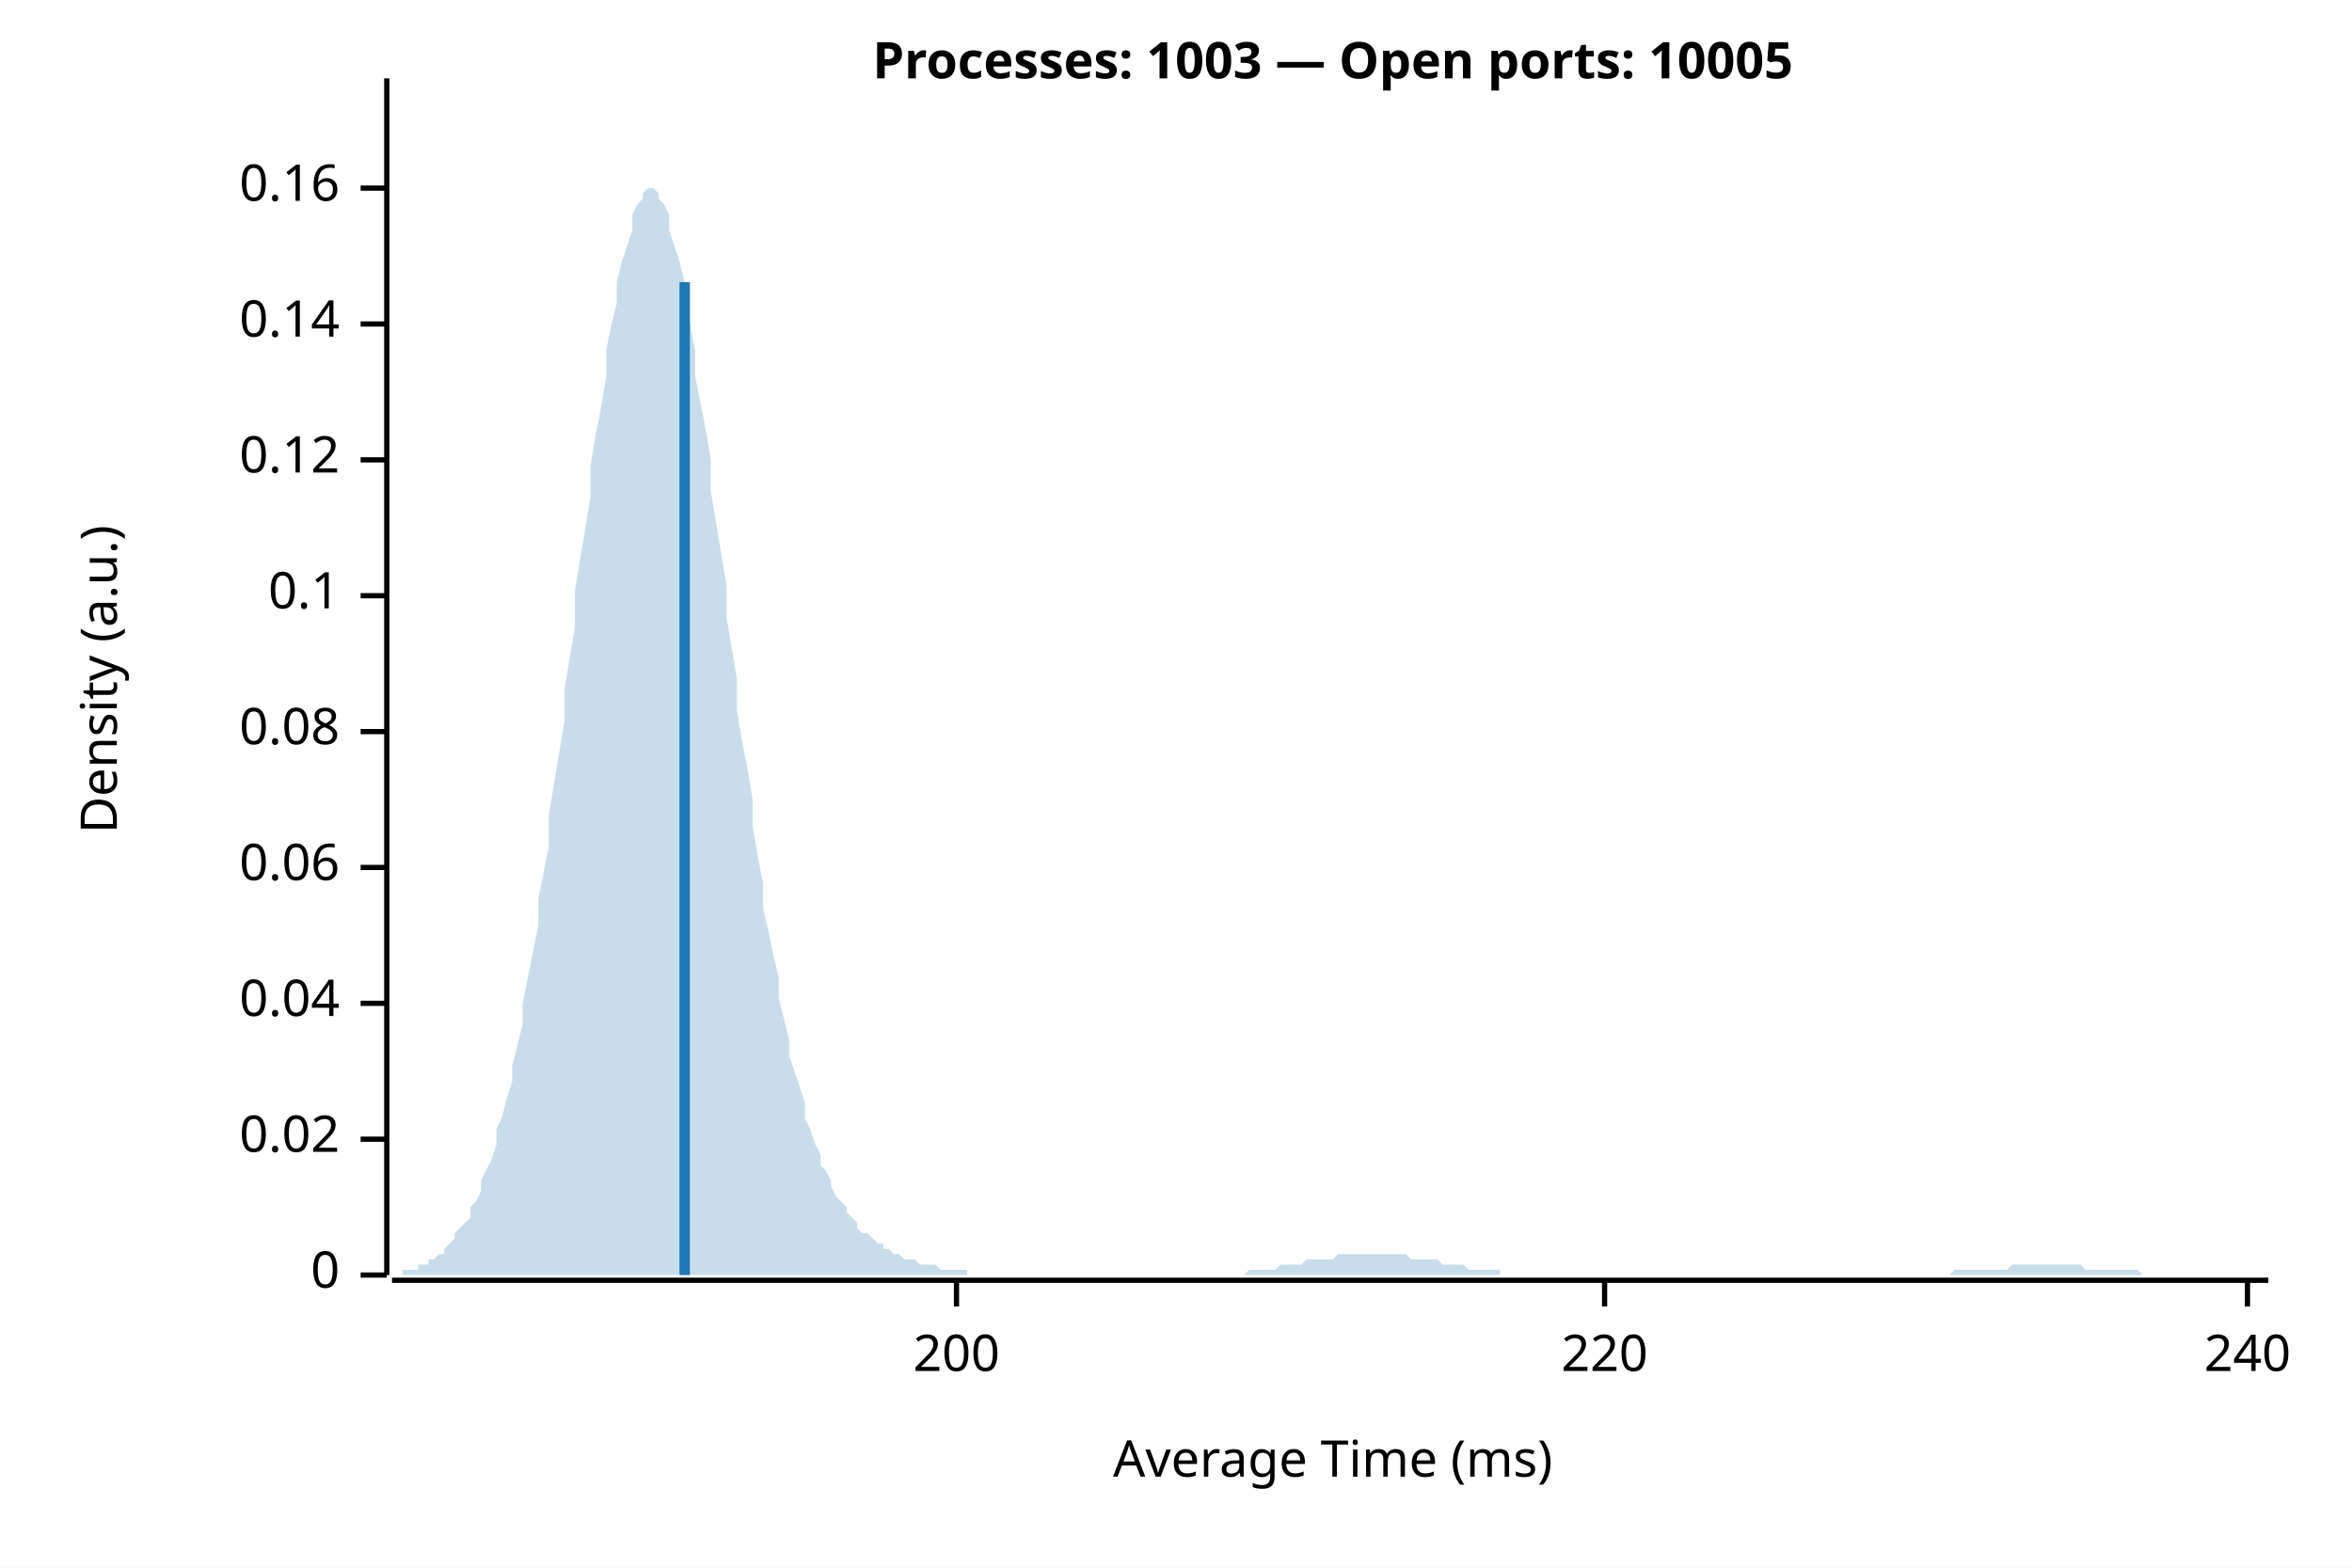
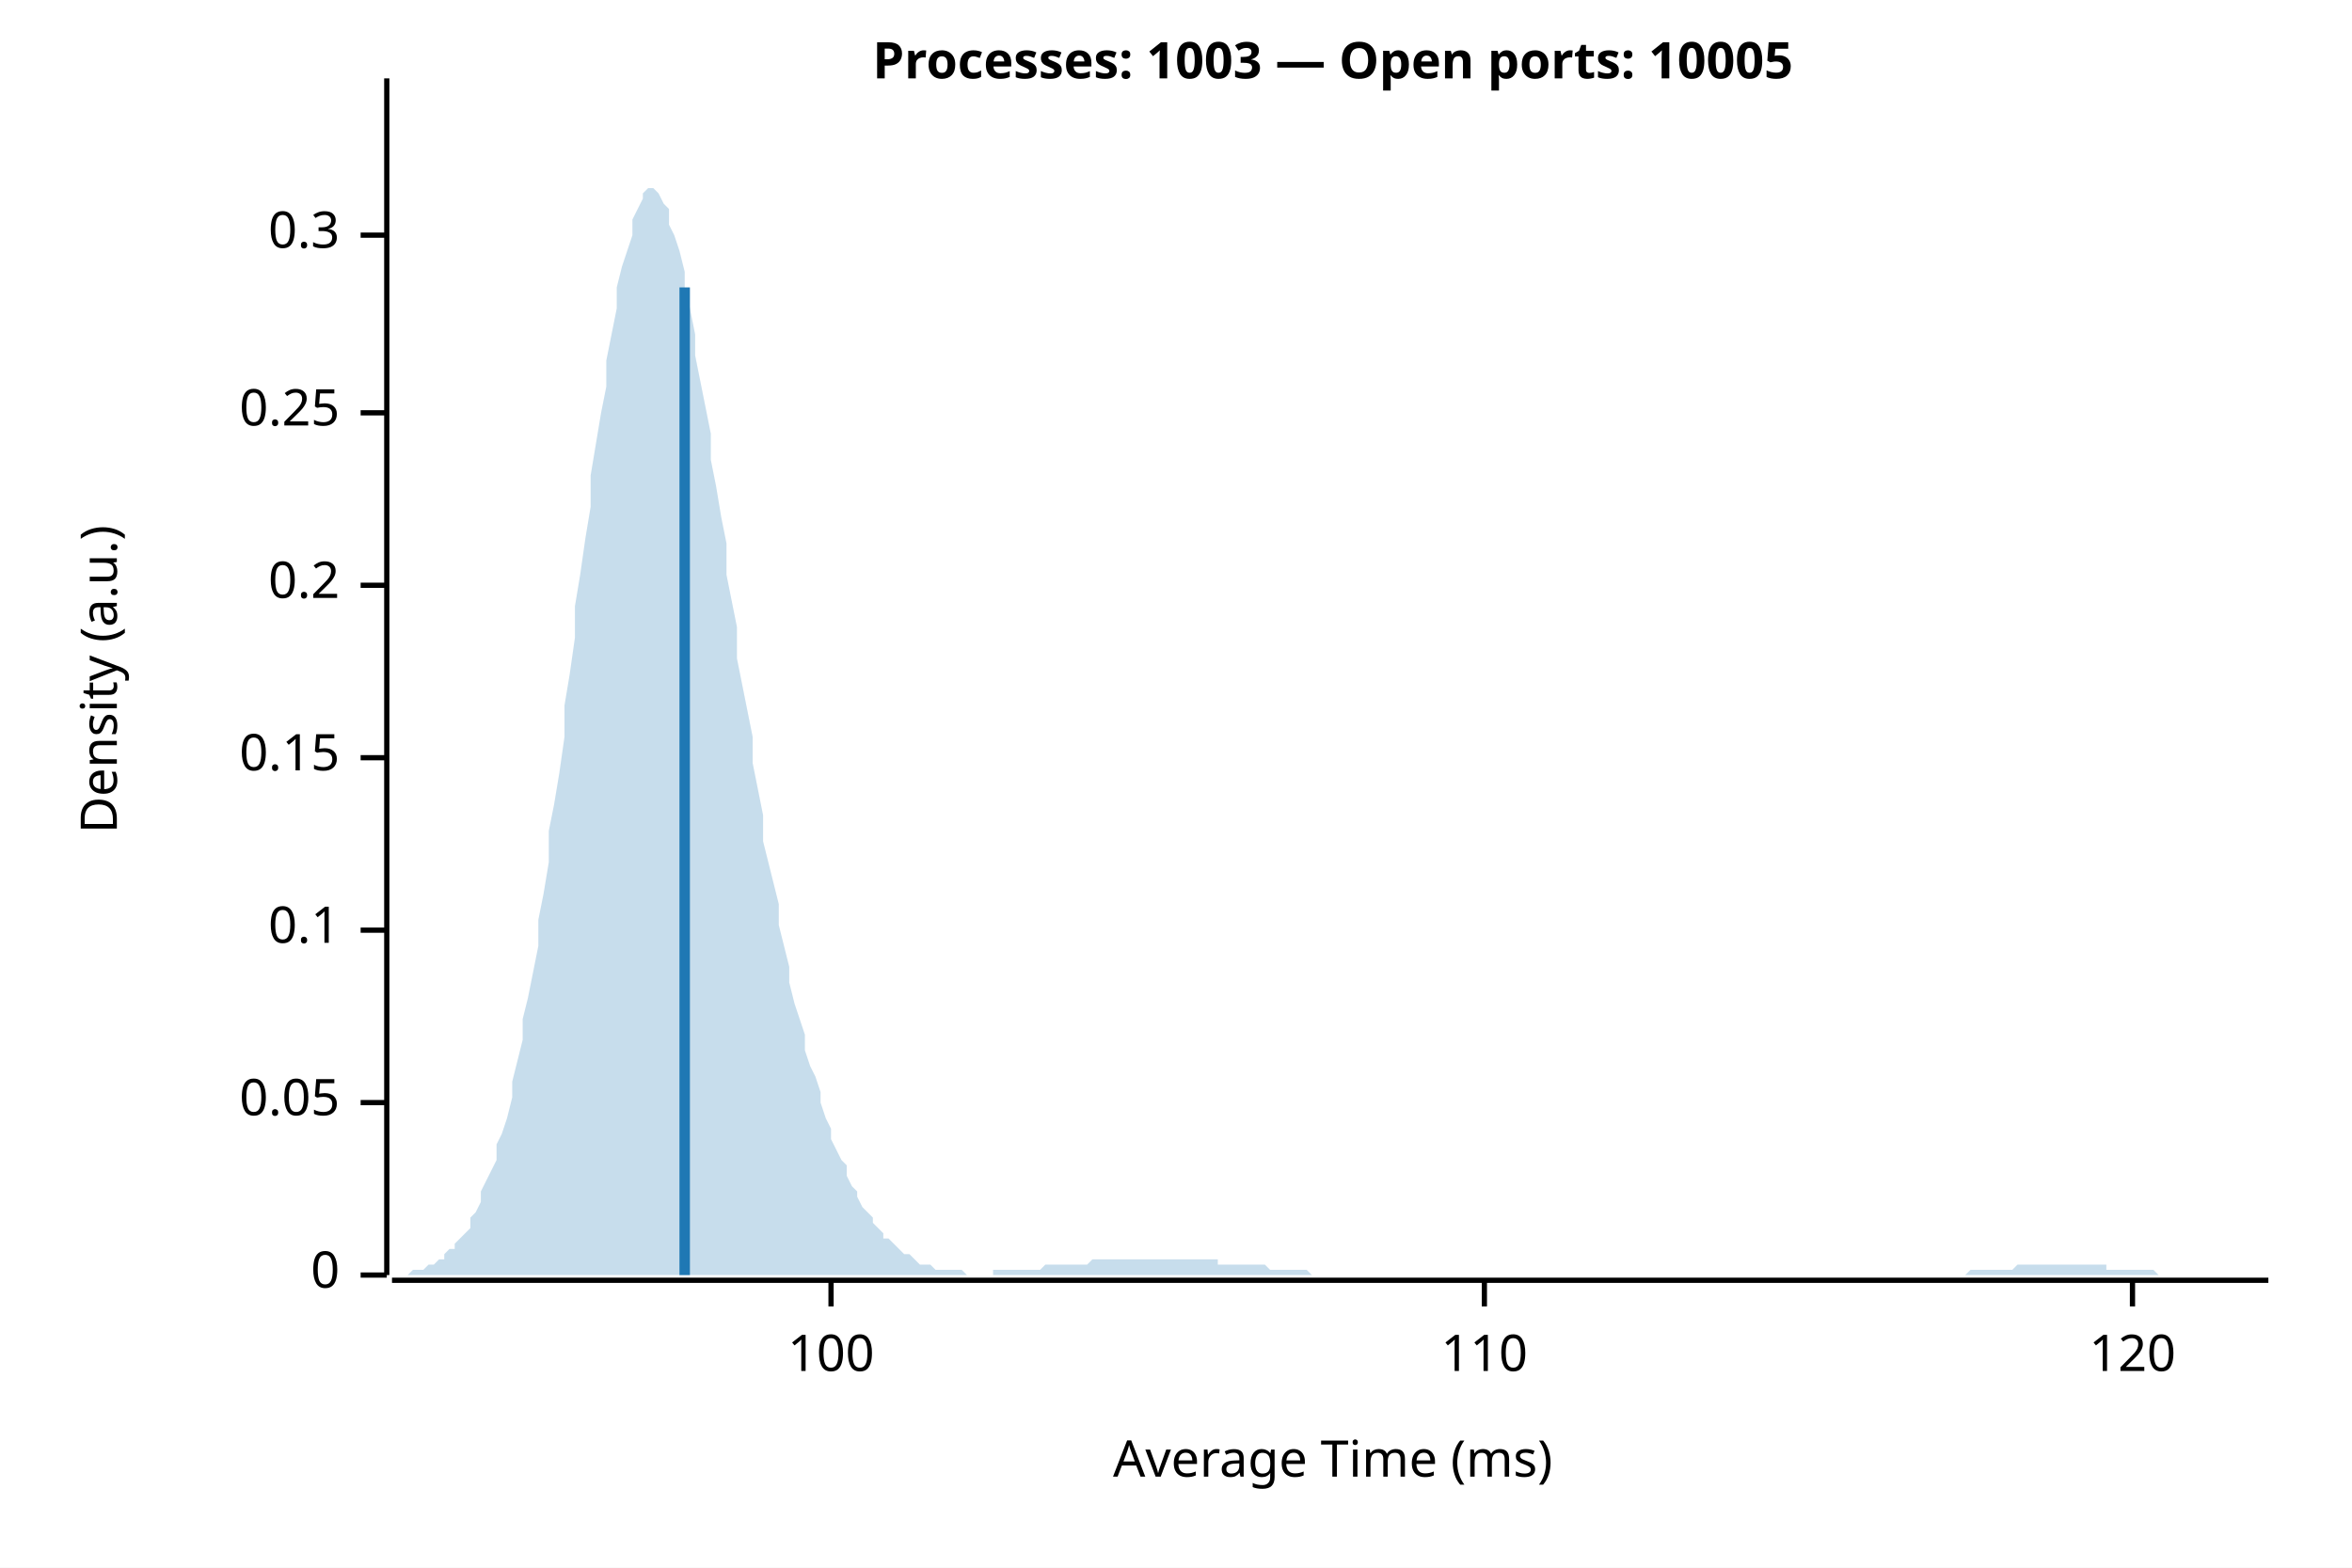
<svg xmlns="http://www.w3.org/2000/svg" width="450" height="300" viewBox="0 0 450 300">
  <rect width="100%" height="100%" fill="white" />
  <text x="255" y="15" font-weight="bold" text-anchor="middle" font-family="sans-serif" font-size="9.677" opacity="1" fill="#000000">Processes: 1003 — Open ports: 10005</text>
  <text x="15" y="130" dy="0.76em" text-anchor="middle" font-family="sans-serif" font-size="9.677" opacity="1" fill="#000000" transform="rotate(270, 15, 130)">
Density (a.u.)
</text>
  <text x="255" y="285" dy="-0.5ex" text-anchor="middle" font-family="sans-serif" font-size="9.677" opacity="1" fill="#000000">
Average Time (ms)
</text>
  <polyline fill="none" opacity="1" stroke="#000000" stroke-width="1" points="74,15 74,244 " />
  <text x="65" y="244" dy="0.5ex" text-anchor="end" font-family="sans-serif" font-size="9.677" opacity="1" fill="#000000">
0
</text>
  <polyline fill="none" opacity="1" stroke="#000000" stroke-width="1" points="69,244 74,244 " />
-   <text x="65" y="218" dy="0.5ex" text-anchor="end" font-family="sans-serif" font-size="9.677" opacity="1" fill="#000000">
- 0.02
+   <text x="65" y="211" dy="0.5ex" text-anchor="end" font-family="sans-serif" font-size="9.677" opacity="1" fill="#000000">
+ 0.05
</text>
-   <polyline fill="none" opacity="1" stroke="#000000" stroke-width="1" points="69,218 74,218 " />
-   <text x="65" y="192" dy="0.5ex" text-anchor="end" font-family="sans-serif" font-size="9.677" opacity="1" fill="#000000">
- 0.04
- </text>
-   <polyline fill="none" opacity="1" stroke="#000000" stroke-width="1" points="69,192 74,192 " />
-   <text x="65" y="166" dy="0.5ex" text-anchor="end" font-family="sans-serif" font-size="9.677" opacity="1" fill="#000000">
- 0.06
- </text>
-   <polyline fill="none" opacity="1" stroke="#000000" stroke-width="1" points="69,166 74,166 " />
-   <text x="65" y="140" dy="0.5ex" text-anchor="end" font-family="sans-serif" font-size="9.677" opacity="1" fill="#000000">
- 0.08
- </text>
-   <polyline fill="none" opacity="1" stroke="#000000" stroke-width="1" points="69,140 74,140 " />
-   <text x="65" y="114" dy="0.5ex" text-anchor="end" font-family="sans-serif" font-size="9.677" opacity="1" fill="#000000">
+   <polyline fill="none" opacity="1" stroke="#000000" stroke-width="1" points="69,211 74,211 " />
+   <text x="65" y="178" dy="0.5ex" text-anchor="end" font-family="sans-serif" font-size="9.677" opacity="1" fill="#000000">
0.1
</text>
-   <polyline fill="none" opacity="1" stroke="#000000" stroke-width="1" points="69,114 74,114 " />
-   <text x="65" y="88" dy="0.5ex" text-anchor="end" font-family="sans-serif" font-size="9.677" opacity="1" fill="#000000">
- 0.12
+   <polyline fill="none" opacity="1" stroke="#000000" stroke-width="1" points="69,178 74,178 " />
+   <text x="65" y="145" dy="0.5ex" text-anchor="end" font-family="sans-serif" font-size="9.677" opacity="1" fill="#000000">
+ 0.15
</text>
-   <polyline fill="none" opacity="1" stroke="#000000" stroke-width="1" points="69,88 74,88 " />
-   <text x="65" y="62" dy="0.5ex" text-anchor="end" font-family="sans-serif" font-size="9.677" opacity="1" fill="#000000">
- 0.14
+   <polyline fill="none" opacity="1" stroke="#000000" stroke-width="1" points="69,145 74,145 " />
+   <text x="65" y="112" dy="0.5ex" text-anchor="end" font-family="sans-serif" font-size="9.677" opacity="1" fill="#000000">
+ 0.2
</text>
-   <polyline fill="none" opacity="1" stroke="#000000" stroke-width="1" points="69,62 74,62 " />
-   <text x="65" y="36" dy="0.5ex" text-anchor="end" font-family="sans-serif" font-size="9.677" opacity="1" fill="#000000">
- 0.16
+   <polyline fill="none" opacity="1" stroke="#000000" stroke-width="1" points="69,112 74,112 " />
+   <text x="65" y="79" dy="0.5ex" text-anchor="end" font-family="sans-serif" font-size="9.677" opacity="1" fill="#000000">
+ 0.25
</text>
-   <polyline fill="none" opacity="1" stroke="#000000" stroke-width="1" points="69,36 74,36 " />
+   <polyline fill="none" opacity="1" stroke="#000000" stroke-width="1" points="69,79 74,79 " />
+   <text x="65" y="45" dy="0.5ex" text-anchor="end" font-family="sans-serif" font-size="9.677" opacity="1" fill="#000000">
+ 0.3
+ </text>
+   <polyline fill="none" opacity="1" stroke="#000000" stroke-width="1" points="69,45 74,45 " />
  <polyline fill="none" opacity="1" stroke="#000000" stroke-width="1" points="75,245 434,245 " />
-   <text x="183" y="255" dy="0.76em" text-anchor="middle" font-family="sans-serif" font-size="9.677" opacity="1" fill="#000000">
- 200
+   <text x="159" y="255" dy="0.76em" text-anchor="middle" font-family="sans-serif" font-size="9.677" opacity="1" fill="#000000">
+ 100
</text>
-   <polyline fill="none" opacity="1" stroke="#000000" stroke-width="1" points="183,245 183,250 " />
-   <text x="307" y="255" dy="0.76em" text-anchor="middle" font-family="sans-serif" font-size="9.677" opacity="1" fill="#000000">
- 220
+   <polyline fill="none" opacity="1" stroke="#000000" stroke-width="1" points="159,245 159,250 " />
+   <text x="284" y="255" dy="0.76em" text-anchor="middle" font-family="sans-serif" font-size="9.677" opacity="1" fill="#000000">
+ 110
</text>
-   <polyline fill="none" opacity="1" stroke="#000000" stroke-width="1" points="307,245 307,250 " />
-   <text x="430" y="255" dy="0.76em" text-anchor="middle" font-family="sans-serif" font-size="9.677" opacity="1" fill="#000000">
- 240
+   <polyline fill="none" opacity="1" stroke="#000000" stroke-width="1" points="284,245 284,250 " />
+   <text x="408" y="255" dy="0.76em" text-anchor="middle" font-family="sans-serif" font-size="9.677" opacity="1" fill="#000000">
+ 120
</text>
-   <polyline fill="none" opacity="1" stroke="#000000" stroke-width="1" points="430,245 430,250 " />
-   <polygon opacity="0.25" fill="#1F78B4" points="75,244 75,244 76,244 77,244 77,243 78,243 79,243 80,243 80,242 81,242 82,242 82,241 83,241 84,240 85,240 85,239 86,238 87,237 87,236 88,235 89,234 90,233 90,231 91,230 92,228 92,226 93,224 94,222 95,219 95,216 96,214 97,210 98,207 98,204 99,200 100,196 100,192 101,187 102,182 103,177 103,172 104,167 105,162 105,156 106,150 107,144 108,138 108,132 109,126 110,120 110,113 111,107 112,101 113,95 113,89 114,83 115,78 116,72 116,67 117,62 118,58 118,54 119,50 120,47 121,44 121,41 122,39 123,38 123,37 124,36 125,36 126,37 126,38 127,39 128,41 128,44 129,47 130,50 131,54 131,58 132,62 133,67 133,72 134,77 135,82 136,88 136,94 137,100 138,106 139,112 139,118 140,124 141,130 141,136 142,142 143,147 144,153 144,158 145,164 146,169 146,174 147,178 148,183 149,187 149,191 150,195 151,199 151,202 152,205 153,208 154,211 154,214 155,216 156,219 157,221 157,223 158,224 159,226 159,227 160,229 161,230 162,231 162,232 163,233 164,234 164,235 165,236 166,236 167,237 167,237 168,238 169,238 169,239 170,239 171,240 172,240 172,240 173,241 174,241 175,241 175,241 176,242 177,242 177,242 178,242 179,242 180,243 180,243 181,243 182,243 182,243 183,243 184,243 185,243 185,244 186,244 187,244 187,244 188,244 189,244 190,244 190,244 191,244 192,244 192,244 193,244 194,244 195,244 195,244 196,244 197,244 198,244 198,244 199,244 200,244 200,244 201,244 202,244 203,244 203,244 204,244 205,244 205,244 206,244 207,244 208,244 208,244 209,244 210,244 210,244 211,244 212,244 213,244 213,244 214,244 215,244 216,244 216,244 217,244 218,244 218,244 219,244 220,244 221,244 221,244 222,244 223,244 223,244 224,244 225,244 226,244 226,244 227,244 228,244 228,244 229,244 230,244 231,244 231,244 232,244 233,244 233,244 234,244 235,244 236,244 236,244 237,244 238,244 239,243 239,243 240,243 241,243 241,243 242,243 243,243 244,243 244,243 245,242 246,242 246,242 247,242 248,242 249,242 249,242 250,241 251,241 251,241 252,241 253,241 254,241 254,241 255,241 256,240 257,240 257,240 258,240 259,240 259,240 260,240 261,240 262,240 262,240 263,240 264,240 264,240 265,240 266,240 267,240 267,240 268,240 269,240 269,240 270,241 271,241 272,241 272,241 273,241 274,241 275,241 275,241 276,242 277,242 277,242 278,242 279,242 280,242 280,242 281,243 282,243 282,243 283,243 284,243 285,243 285,243 286,243 287,243 287,244 288,244 289,244 290,244 290,244 291,244 292,244 292,244 293,244 294,244 295,244 295,244 296,244 297,244 298,244 298,244 299,244 300,244 300,244 301,244 302,244 303,244 303,244 304,244 305,244 305,244 306,244 307,244 308,244 308,244 309,244 310,244 310,244 311,244 312,244 313,244 313,244 314,244 315,244 316,244 316,244 317,244 318,244 318,244 319,244 320,244 321,244 321,244 322,244 323,244 323,244 324,244 325,244 326,244 326,244 327,244 328,244 328,244 329,244 330,244 331,244 331,244 332,244 333,244 333,244 334,244 335,244 336,244 336,244 337,244 338,244 339,244 339,244 340,244 341,244 341,244 342,244 343,244 344,244 344,244 345,244 346,244 346,244 347,244 348,244 349,244 349,244 350,244 351,244 351,244 352,244 353,244 354,244 354,244 355,244 356,244 357,244 357,244 358,244 359,244 359,244 360,244 361,244 362,244 362,244 363,244 364,244 364,244 365,244 366,244 367,244 367,244 368,244 369,244 369,244 370,244 371,244 372,244 372,244 373,244 374,243 375,243 375,243 376,243 377,243 377,243 378,243 379,243 380,243 380,243 381,243 382,243 382,243 383,243 384,243 385,242 385,242 386,242 387,242 387,242 388,242 389,242 390,242 390,242 391,242 392,242 392,242 393,242 394,242 395,242 395,242 396,242 397,242 398,242 398,242 399,243 400,243 400,243 401,243 402,243 403,243 403,243 404,243 405,243 405,243 406,243 407,243 408,243 408,243 409,243 410,244 410,244 411,244 412,244 413,244 413,244 414,244 415,244 416,244 416,244 417,244 418,244 418,244 419,244 420,244 421,244 421,244 422,244 423,244 423,244 424,244 425,244 426,244 426,244 427,244 428,244 428,244 429,244 430,244 431,244 431,244 432,244 433,244 434,244 434,244 75,244 " />
-   <polyline fill="none" opacity="1" stroke="#1F78B4" stroke-width="2" points="131,244 131,54 " />
+   <polyline fill="none" opacity="1" stroke="#000000" stroke-width="1" points="408,245 408,250 " />
+   <polygon opacity="0.25" fill="#1F78B4" points="75,244 75,244 76,244 77,244 77,244 78,244 79,243 80,243 80,243 81,243 82,242 82,242 83,242 84,241 85,241 85,240 86,239 87,239 87,238 88,237 89,236 90,235 90,233 91,232 92,230 92,228 93,226 94,224 95,222 95,219 96,217 97,214 98,210 98,207 99,203 100,199 100,195 101,191 102,186 103,181 103,176 104,171 105,165 105,159 106,154 107,148 108,141 108,135 109,129 110,122 110,116 111,110 112,103 113,97 113,91 114,85 115,79 116,74 116,69 117,64 118,59 118,55 119,51 120,48 121,45 121,42 122,40 123,38 123,37 124,36 125,36 126,37 126,37 127,39 128,40 128,43 129,45 130,48 131,52 131,55 132,59 133,64 133,68 134,73 135,78 136,83 136,88 137,93 138,99 139,104 139,110 140,115 141,120 141,126 142,131 143,136 144,141 144,146 145,151 146,156 146,161 147,165 148,169 149,173 149,177 150,181 151,185 151,188 152,192 153,195 154,198 154,201 155,204 156,206 157,209 157,211 158,214 159,216 159,218 160,220 161,222 162,223 162,225 163,227 164,228 164,229 165,231 166,232 167,233 167,234 168,235 169,236 169,237 170,237 171,238 172,239 172,239 173,240 174,240 175,241 175,241 176,242 177,242 177,242 178,242 179,243 180,243 180,243 181,243 182,243 182,243 183,243 184,243 185,244 185,244 186,244 187,244 187,244 188,244 189,244 190,244 190,243 191,243 192,243 192,243 193,243 194,243 195,243 195,243 196,243 197,243 198,243 198,243 199,243 200,242 200,242 201,242 202,242 203,242 203,242 204,242 205,242 205,242 206,242 207,242 208,242 208,242 209,241 210,241 210,241 211,241 212,241 213,241 213,241 214,241 215,241 216,241 216,241 217,241 218,241 218,241 219,241 220,241 221,241 221,241 222,241 223,241 223,241 224,241 225,241 226,241 226,241 227,241 228,241 228,241 229,241 230,241 231,241 231,241 232,241 233,241 233,242 234,242 235,242 236,242 236,242 237,242 238,242 239,242 239,242 240,242 241,242 241,242 242,242 243,243 244,243 244,243 245,243 246,243 246,243 247,243 248,243 249,243 249,243 250,243 251,244 251,244 252,244 253,244 254,244 254,244 255,244 256,244 257,244 257,244 258,244 259,244 259,244 260,244 261,244 262,244 262,244 263,244 264,244 264,244 265,244 266,244 267,244 267,244 268,244 269,244 269,244 270,244 271,244 272,244 272,244 273,244 274,244 275,244 275,244 276,244 277,244 277,244 278,244 279,244 280,244 280,244 281,244 282,244 282,244 283,244 284,244 285,244 285,244 286,244 287,244 287,244 288,244 289,244 290,244 290,244 291,244 292,244 292,244 293,244 294,244 295,244 295,244 296,244 297,244 298,244 298,244 299,244 300,244 300,244 301,244 302,244 303,244 303,244 304,244 305,244 305,244 306,244 307,244 308,244 308,244 309,244 310,244 310,244 311,244 312,244 313,244 313,244 314,244 315,244 316,244 316,244 317,244 318,244 318,244 319,244 320,244 321,244 321,244 322,244 323,244 323,244 324,244 325,244 326,244 326,244 327,244 328,244 328,244 329,244 330,244 331,244 331,244 332,244 333,244 333,244 334,244 335,244 336,244 336,244 337,244 338,244 339,244 339,244 340,244 341,244 341,244 342,244 343,244 344,244 344,244 345,244 346,244 346,244 347,244 348,244 349,244 349,244 350,244 351,244 351,244 352,244 353,244 354,244 354,244 355,244 356,244 357,244 357,244 358,244 359,244 359,244 360,244 361,244 362,244 362,244 363,244 364,244 364,244 365,244 366,244 367,244 367,244 368,244 369,244 369,244 370,244 371,244 372,244 372,244 373,244 374,244 375,244 375,244 376,244 377,243 377,243 378,243 379,243 380,243 380,243 381,243 382,243 382,243 383,243 384,243 385,243 385,243 386,242 387,242 387,242 388,242 389,242 390,242 390,242 391,242 392,242 392,242 393,242 394,242 395,242 395,242 396,242 397,242 398,242 398,242 399,242 400,242 400,242 401,242 402,242 403,242 403,243 404,243 405,243 405,243 406,243 407,243 408,243 408,243 409,243 410,243 410,243 411,243 412,243 413,244 413,244 414,244 415,244 416,244 416,244 417,244 418,244 418,244 419,244 420,244 421,244 421,244 422,244 423,244 423,244 424,244 425,244 426,244 426,244 427,244 428,244 428,244 429,244 430,244 431,244 431,244 432,244 433,244 434,244 434,244 75,244 " />
+   <polyline fill="none" opacity="1" stroke="#1F78B4" stroke-width="2" points="131,244 131,55 " />
</svg>
